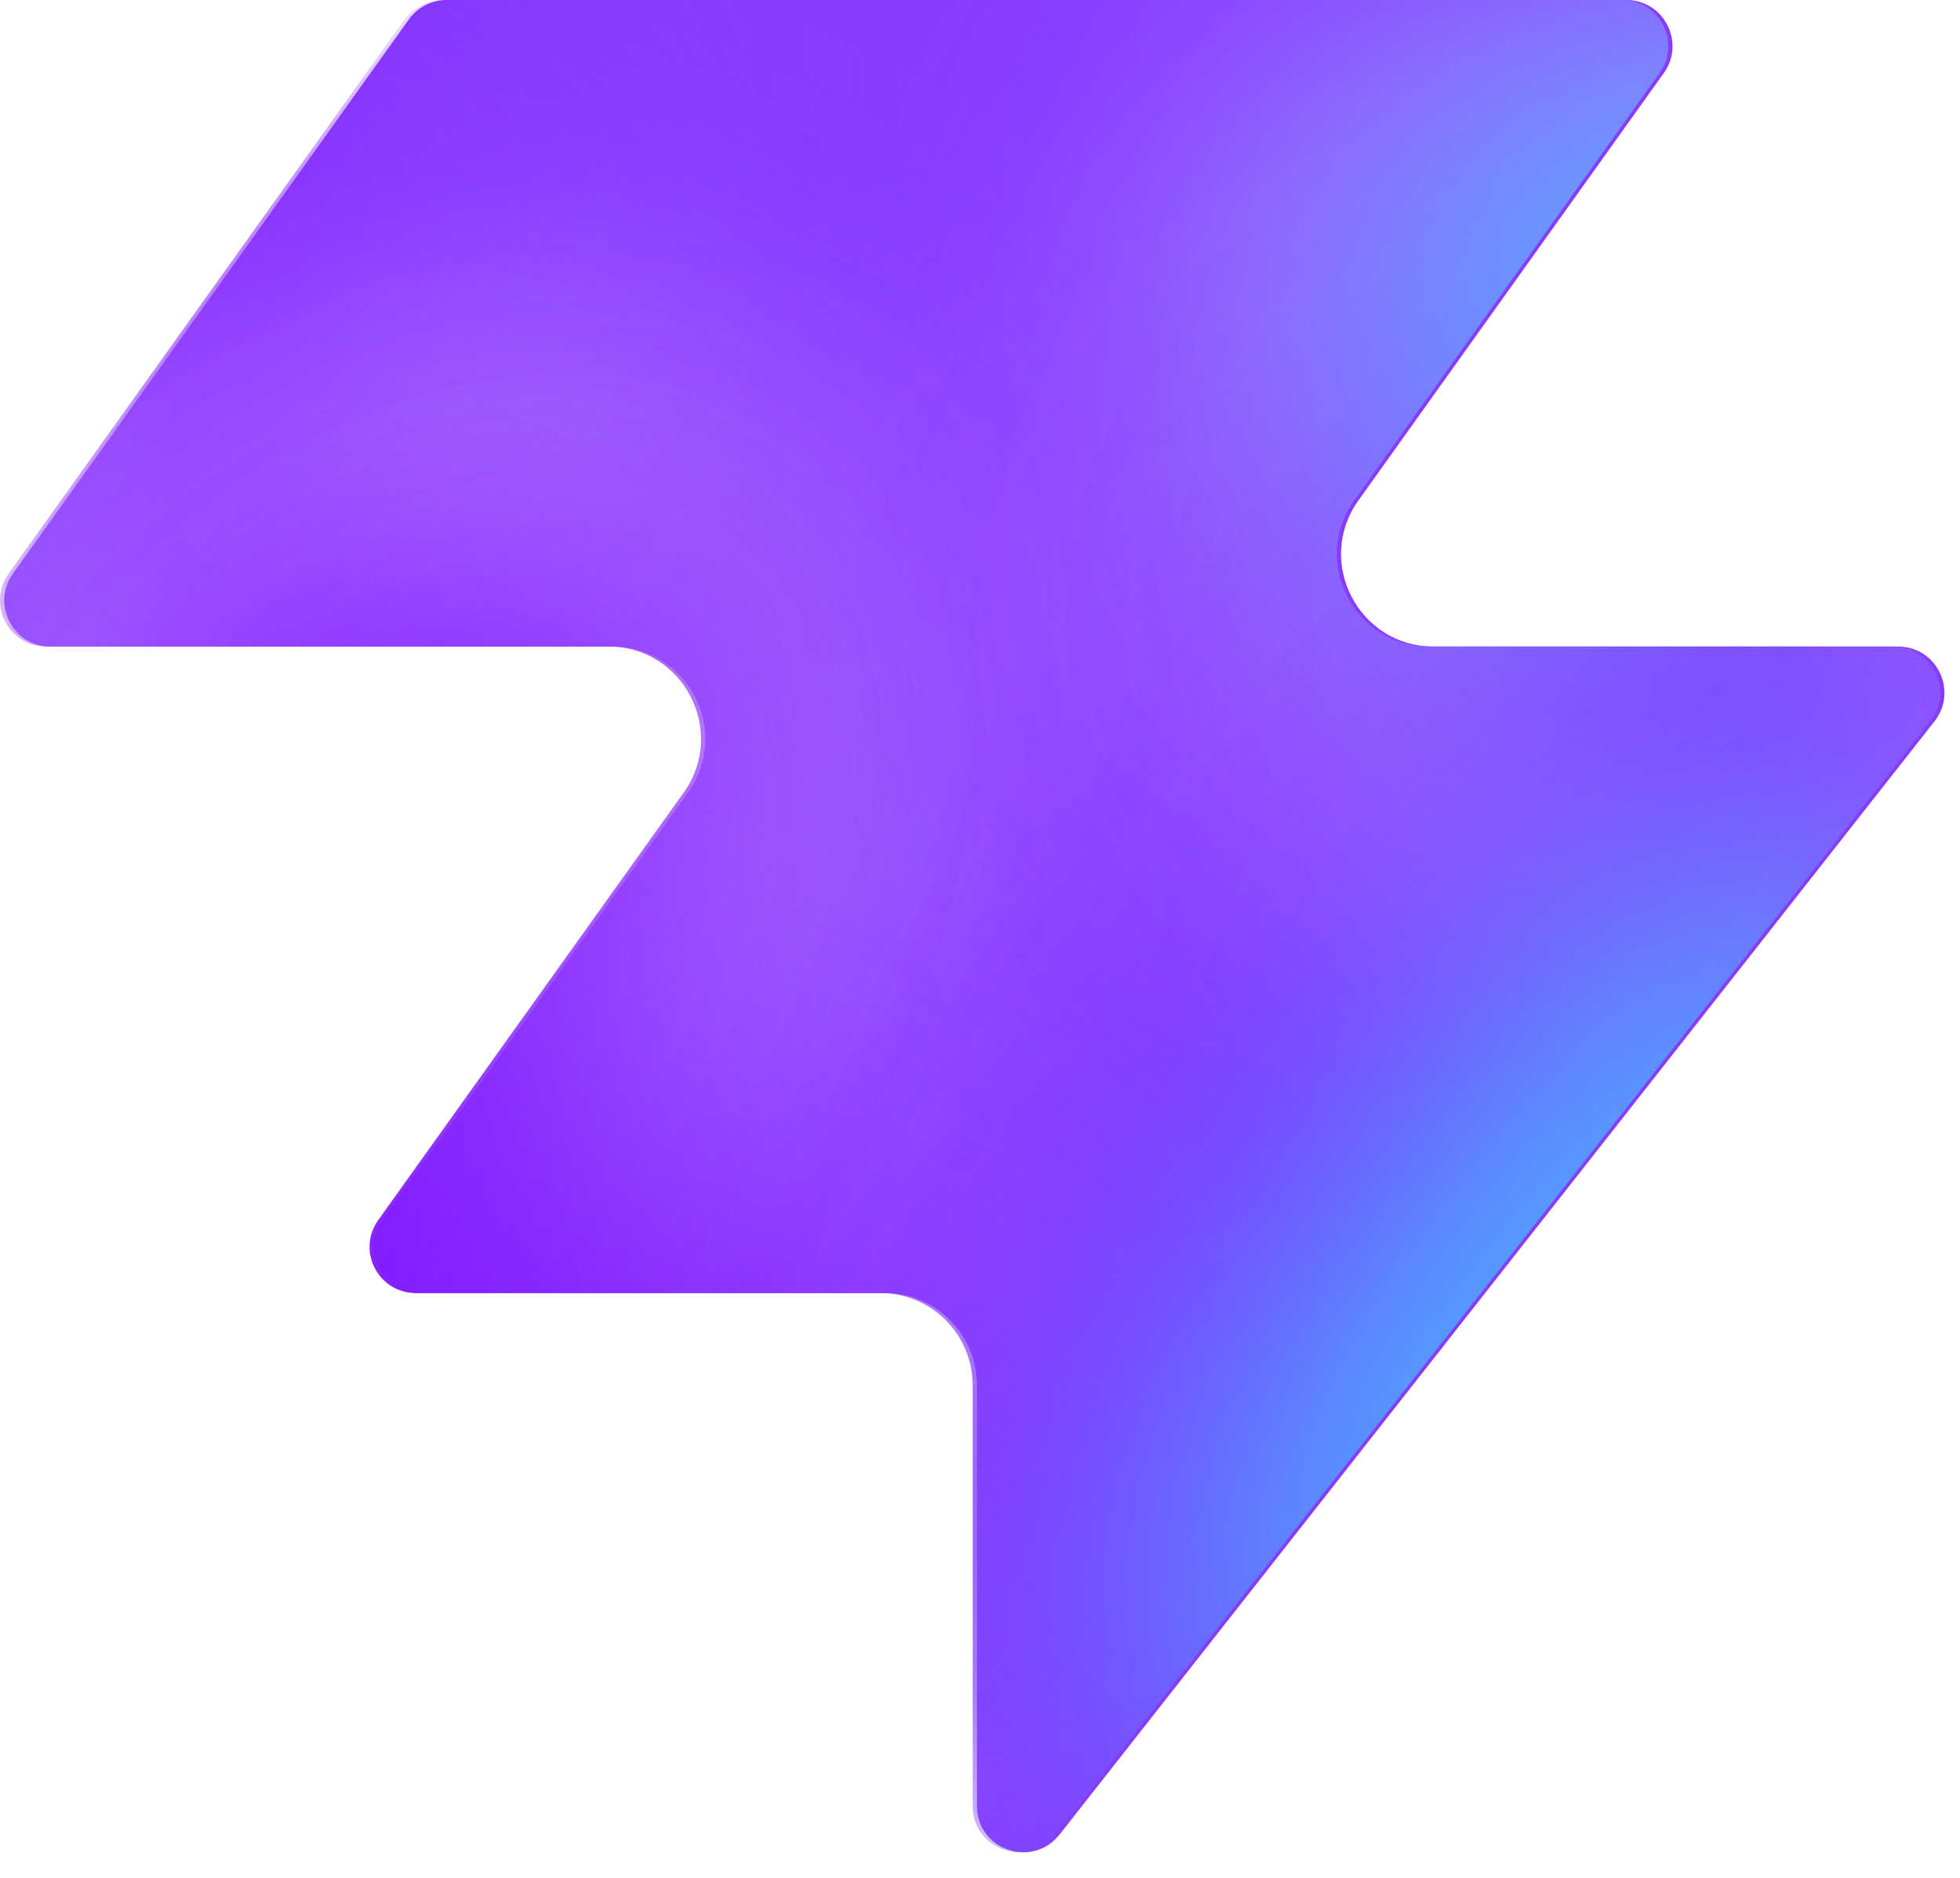
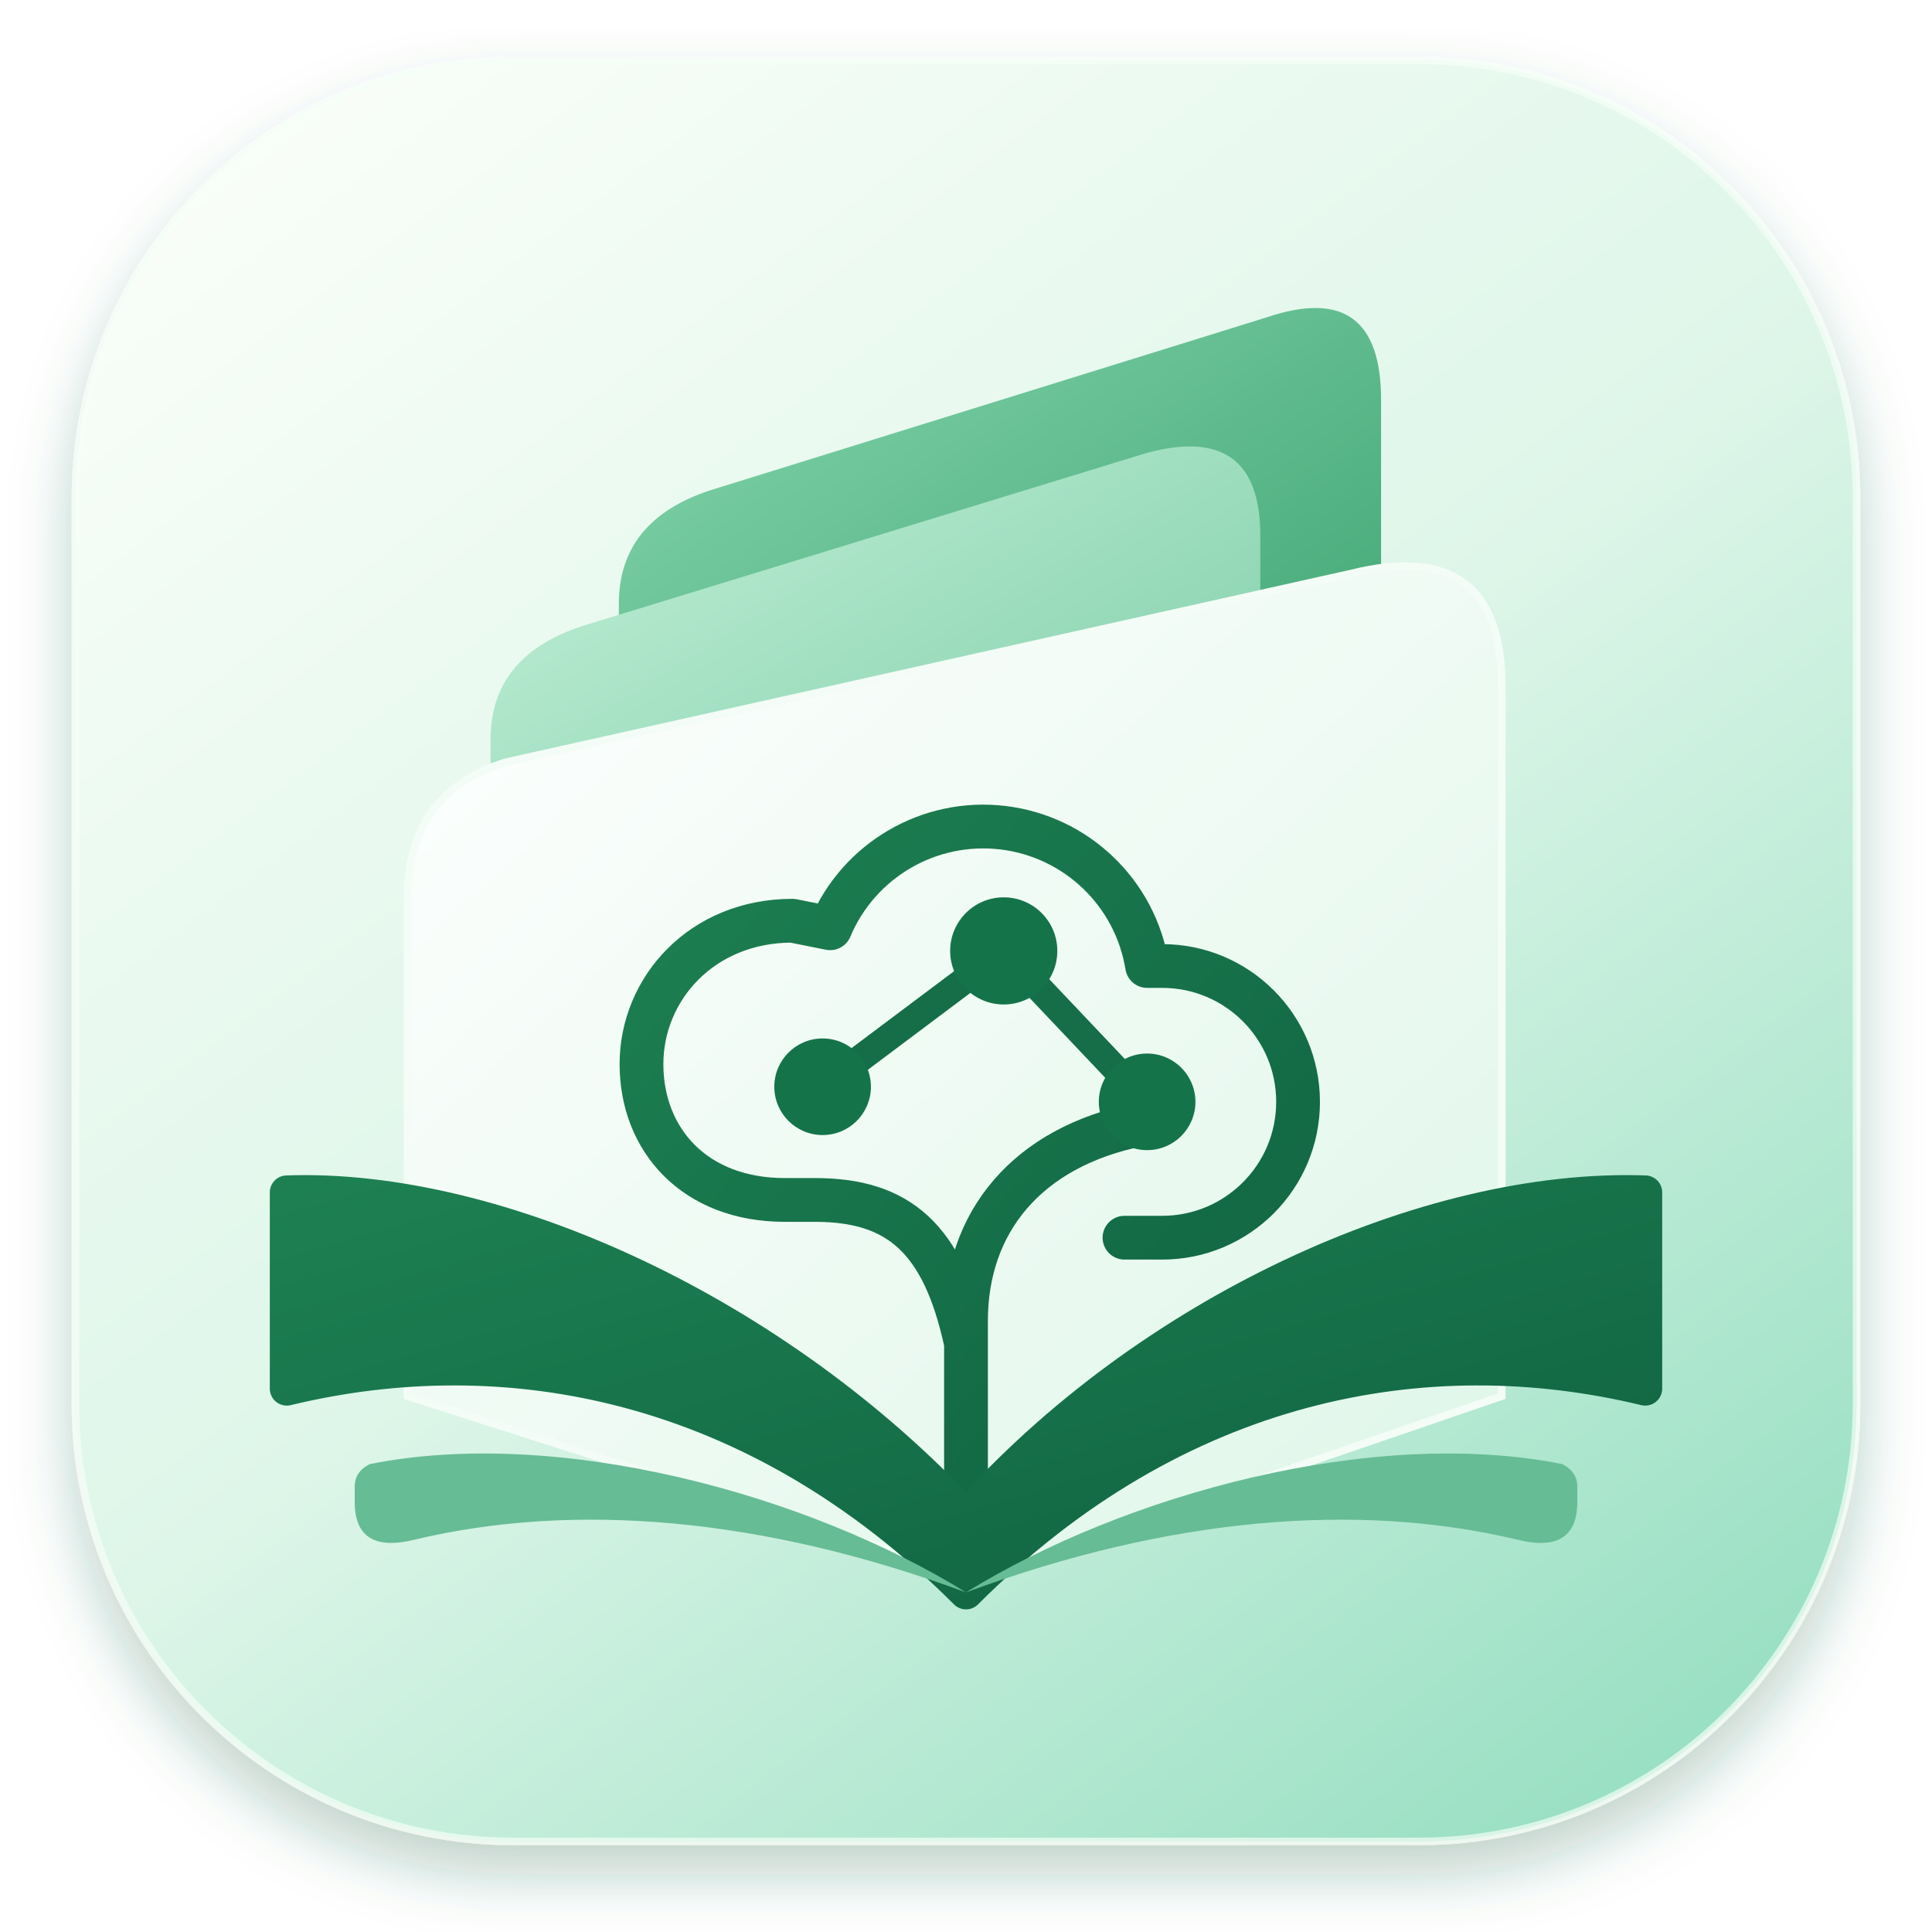
- <svg xmlns="http://www.w3.org/2000/svg" width="48" height="46" fill="none" viewBox="0 0 48 46">
-   <path fill="#863bff" d="M25.946 44.938c-.664.845-2.021.375-2.021-.698V33.937a2.26 2.26 0 0 0-2.262-2.262H10.287c-.92 0-1.456-1.04-.92-1.788l7.48-10.471c1.07-1.497 0-3.578-1.842-3.578H1.237c-.92 0-1.456-1.04-.92-1.788L10.013.474c.214-.297.556-.474.92-.474h28.894c.92 0 1.456 1.04.92 1.788l-7.48 10.471c-1.07 1.498 0 3.579 1.842 3.579h11.377c.943 0 1.473 1.088.89 1.83L25.947 44.94z" style="fill:#863bff;fill:color(display-p3 .525 .23 1);fill-opacity:1" />
-   <mask id="a" width="48" height="46" x="0" y="0" maskUnits="userSpaceOnUse" style="mask-type:alpha">
-     <path fill="#000" d="M25.842 44.938c-.664.844-2.021.375-2.021-.698V33.937a2.26 2.26 0 0 0-2.262-2.262H10.183c-.92 0-1.456-1.04-.92-1.788l7.48-10.471c1.07-1.498 0-3.579-1.842-3.579H1.133c-.92 0-1.456-1.04-.92-1.787L9.91.473c.214-.297.556-.474.92-.474h28.894c.92 0 1.456 1.04.92 1.788l-7.48 10.471c-1.07 1.498 0 3.578 1.842 3.578h11.377c.943 0 1.473 1.088.89 1.832L25.843 44.94z" style="fill:#000;fill-opacity:1" />
-   </mask>
-   <g mask="url(#a)">
-     <g filter="url(#b)">
-       <ellipse cx="5.508" cy="14.704" fill="#ede6ff" rx="5.508" ry="14.704" style="fill:#ede6ff;fill:color(display-p3 .927 .903 1);fill-opacity:1" transform="matrix(.00324 1 1 -.00324 -4.47 31.516)" />
-     </g>
-     <g filter="url(#c)">
-       <ellipse cx="10.399" cy="29.851" fill="#ede6ff" rx="10.399" ry="29.851" style="fill:#ede6ff;fill:color(display-p3 .927 .903 1);fill-opacity:1" transform="matrix(.00324 1 1 -.00324 -39.328 7.883)" />
-     </g>
-     <g filter="url(#d)">
-       <ellipse cx="5.508" cy="30.487" fill="#7e14ff" rx="5.508" ry="30.487" style="fill:#7e14ff;fill:color(display-p3 .492 .077 1);fill-opacity:1" transform="rotate(89.814 -25.913 -14.639)scale(1 -1)" />
-     </g>
-     <g filter="url(#e)">
-       <ellipse cx="5.508" cy="30.599" fill="#7e14ff" rx="5.508" ry="30.599" style="fill:#7e14ff;fill:color(display-p3 .492 .077 1);fill-opacity:1" transform="rotate(89.814 -32.644 -3.334)scale(1 -1)" />
-     </g>
-     <g filter="url(#f)">
-       <ellipse cx="5.508" cy="30.599" fill="#7e14ff" rx="5.508" ry="30.599" style="fill:#7e14ff;fill:color(display-p3 .492 .077 1);fill-opacity:1" transform="matrix(.00324 1 1 -.00324 -34.34 30.47)" />
-     </g>
-     <g filter="url(#g)">
-       <ellipse cx="14.072" cy="22.078" fill="#ede6ff" rx="14.072" ry="22.078" style="fill:#ede6ff;fill:color(display-p3 .927 .903 1);fill-opacity:1" transform="rotate(93.35 24.506 48.493)scale(-1 1)" />
-     </g>
-     <g filter="url(#h)">
-       <ellipse cx="3.47" cy="21.501" fill="#7e14ff" rx="3.47" ry="21.501" style="fill:#7e14ff;fill:color(display-p3 .492 .077 1);fill-opacity:1" transform="rotate(89.009 28.708 47.59)scale(-1 1)" />
-     </g>
-     <g filter="url(#i)">
-       <ellipse cx="3.47" cy="21.501" fill="#7e14ff" rx="3.47" ry="21.501" style="fill:#7e14ff;fill:color(display-p3 .492 .077 1);fill-opacity:1" transform="rotate(89.009 28.708 47.59)scale(-1 1)" />
-     </g>
-     <g filter="url(#j)">
-       <ellipse cx=".387" cy="8.972" fill="#7e14ff" rx="4.407" ry="29.108" style="fill:#7e14ff;fill:color(display-p3 .492 .077 1);fill-opacity:1" transform="rotate(39.51 .387 8.972)" />
-     </g>
-     <g filter="url(#k)">
-       <ellipse cx="47.523" cy="-6.092" fill="#7e14ff" rx="4.407" ry="29.108" style="fill:#7e14ff;fill:color(display-p3 .492 .077 1);fill-opacity:1" transform="rotate(37.892 47.523 -6.092)" />
-     </g>
-     <g filter="url(#l)">
-       <ellipse cx="41.412" cy="6.333" fill="#47bfff" rx="5.971" ry="9.665" style="fill:#47bfff;fill:color(display-p3 .28 .748 1);fill-opacity:1" transform="rotate(37.892 41.412 6.333)" />
-     </g>
-     <g filter="url(#m)">
-       <ellipse cx="-1.879" cy="38.332" fill="#7e14ff" rx="4.407" ry="29.108" style="fill:#7e14ff;fill:color(display-p3 .492 .077 1);fill-opacity:1" transform="rotate(37.892 -1.88 38.332)" />
-     </g>
-     <g filter="url(#n)">
-       <ellipse cx="-1.879" cy="38.332" fill="#7e14ff" rx="4.407" ry="29.108" style="fill:#7e14ff;fill:color(display-p3 .492 .077 1);fill-opacity:1" transform="rotate(37.892 -1.88 38.332)" />
-     </g>
-     <g filter="url(#o)">
-       <ellipse cx="35.651" cy="29.907" fill="#7e14ff" rx="4.407" ry="29.108" style="fill:#7e14ff;fill:color(display-p3 .492 .077 1);fill-opacity:1" transform="rotate(37.892 35.651 29.907)" />
-     </g>
-     <g filter="url(#p)">
-       <ellipse cx="38.418" cy="32.4" fill="#47bfff" rx="5.971" ry="15.297" style="fill:#47bfff;fill:color(display-p3 .28 .748 1);fill-opacity:1" transform="rotate(37.892 38.418 32.4)" />
-     </g>
-   </g>
+ <svg xmlns="http://www.w3.org/2000/svg" viewBox="0 0 256 256">
  <defs>
-     <filter id="b" width="60.045" height="41.654" x="-19.77" y="16.149" color-interpolation-filters="sRGB" filterUnits="userSpaceOnUse">
-       <feFlood flood-opacity="0" result="BackgroundImageFix" />
-       <feBlend in="SourceGraphic" in2="BackgroundImageFix" result="shape" />
-       <feGaussianBlur result="effect1_foregroundBlur_2002_17158" stdDeviation="7.659" />
-     </filter>
-     <filter id="c" width="90.34" height="51.437" x="-54.613" y="-7.533" color-interpolation-filters="sRGB" filterUnits="userSpaceOnUse">
-       <feFlood flood-opacity="0" result="BackgroundImageFix" />
-       <feBlend in="SourceGraphic" in2="BackgroundImageFix" result="shape" />
-       <feGaussianBlur result="effect1_foregroundBlur_2002_17158" stdDeviation="7.659" />
-     </filter>
-     <filter id="d" width="79.355" height="29.4" x="-49.64" y="2.03" color-interpolation-filters="sRGB" filterUnits="userSpaceOnUse">
-       <feFlood flood-opacity="0" result="BackgroundImageFix" />
-       <feBlend in="SourceGraphic" in2="BackgroundImageFix" result="shape" />
-       <feGaussianBlur result="effect1_foregroundBlur_2002_17158" stdDeviation="4.596" />
-     </filter>
-     <filter id="e" width="79.579" height="29.4" x="-45.045" y="20.029" color-interpolation-filters="sRGB" filterUnits="userSpaceOnUse">
-       <feFlood flood-opacity="0" result="BackgroundImageFix" />
-       <feBlend in="SourceGraphic" in2="BackgroundImageFix" result="shape" />
-       <feGaussianBlur result="effect1_foregroundBlur_2002_17158" stdDeviation="4.596" />
-     </filter>
-     <filter id="f" width="79.579" height="29.4" x="-43.513" y="21.178" color-interpolation-filters="sRGB" filterUnits="userSpaceOnUse">
-       <feFlood flood-opacity="0" result="BackgroundImageFix" />
-       <feBlend in="SourceGraphic" in2="BackgroundImageFix" result="shape" />
-       <feGaussianBlur result="effect1_foregroundBlur_2002_17158" stdDeviation="4.596" />
-     </filter>
-     <filter id="g" width="74.749" height="58.852" x="15.756" y="-17.901" color-interpolation-filters="sRGB" filterUnits="userSpaceOnUse">
-       <feFlood flood-opacity="0" result="BackgroundImageFix" />
-       <feBlend in="SourceGraphic" in2="BackgroundImageFix" result="shape" />
-       <feGaussianBlur result="effect1_foregroundBlur_2002_17158" stdDeviation="7.659" />
-     </filter>
-     <filter id="h" width="61.377" height="25.362" x="23.548" y="2.284" color-interpolation-filters="sRGB" filterUnits="userSpaceOnUse">
-       <feFlood flood-opacity="0" result="BackgroundImageFix" />
-       <feBlend in="SourceGraphic" in2="BackgroundImageFix" result="shape" />
-       <feGaussianBlur result="effect1_foregroundBlur_2002_17158" stdDeviation="4.596" />
-     </filter>
-     <filter id="i" width="61.377" height="25.362" x="23.548" y="2.284" color-interpolation-filters="sRGB" filterUnits="userSpaceOnUse">
-       <feFlood flood-opacity="0" result="BackgroundImageFix" />
-       <feBlend in="SourceGraphic" in2="BackgroundImageFix" result="shape" />
-       <feGaussianBlur result="effect1_foregroundBlur_2002_17158" stdDeviation="4.596" />
-     </filter>
-     <filter id="j" width="56.045" height="63.649" x="-27.636" y="-22.853" color-interpolation-filters="sRGB" filterUnits="userSpaceOnUse">
-       <feFlood flood-opacity="0" result="BackgroundImageFix" />
-       <feBlend in="SourceGraphic" in2="BackgroundImageFix" result="shape" />
-       <feGaussianBlur result="effect1_foregroundBlur_2002_17158" stdDeviation="4.596" />
-     </filter>
-     <filter id="k" width="54.814" height="64.646" x="20.116" y="-38.415" color-interpolation-filters="sRGB" filterUnits="userSpaceOnUse">
-       <feFlood flood-opacity="0" result="BackgroundImageFix" />
-       <feBlend in="SourceGraphic" in2="BackgroundImageFix" result="shape" />
-       <feGaussianBlur result="effect1_foregroundBlur_2002_17158" stdDeviation="4.596" />
-     </filter>
-     <filter id="l" width="33.541" height="35.313" x="24.641" y="-11.323" color-interpolation-filters="sRGB" filterUnits="userSpaceOnUse">
-       <feFlood flood-opacity="0" result="BackgroundImageFix" />
-       <feBlend in="SourceGraphic" in2="BackgroundImageFix" result="shape" />
-       <feGaussianBlur result="effect1_foregroundBlur_2002_17158" stdDeviation="4.596" />
-     </filter>
-     <filter id="m" width="54.814" height="64.646" x="-29.286" y="6.009" color-interpolation-filters="sRGB" filterUnits="userSpaceOnUse">
-       <feFlood flood-opacity="0" result="BackgroundImageFix" />
-       <feBlend in="SourceGraphic" in2="BackgroundImageFix" result="shape" />
-       <feGaussianBlur result="effect1_foregroundBlur_2002_17158" stdDeviation="4.596" />
-     </filter>
-     <filter id="n" width="54.814" height="64.646" x="-29.286" y="6.009" color-interpolation-filters="sRGB" filterUnits="userSpaceOnUse">
-       <feFlood flood-opacity="0" result="BackgroundImageFix" />
-       <feBlend in="SourceGraphic" in2="BackgroundImageFix" result="shape" />
-       <feGaussianBlur result="effect1_foregroundBlur_2002_17158" stdDeviation="4.596" />
-     </filter>
-     <filter id="o" width="54.814" height="64.646" x="8.244" y="-2.416" color-interpolation-filters="sRGB" filterUnits="userSpaceOnUse">
-       <feFlood flood-opacity="0" result="BackgroundImageFix" />
-       <feBlend in="SourceGraphic" in2="BackgroundImageFix" result="shape" />
-       <feGaussianBlur result="effect1_foregroundBlur_2002_17158" stdDeviation="4.596" />
-     </filter>
-     <filter id="p" width="39.409" height="43.623" x="18.713" y="10.588" color-interpolation-filters="sRGB" filterUnits="userSpaceOnUse">
-       <feFlood flood-opacity="0" result="BackgroundImageFix" />
-       <feBlend in="SourceGraphic" in2="BackgroundImageFix" result="shape" />
-       <feGaussianBlur result="effect1_foregroundBlur_2002_17158" stdDeviation="4.596" />
+     <linearGradient id="case" x1=".13" y1="0" x2=".88" y2="1" gradientUnits="objectBoundingBox">
+       <stop stop-color="#fafef9" />
+       <stop offset=".5" stop-color="#def6e9" />
+       <stop offset="1" stop-color="#95dec1" />
+     </linearGradient>
+     <linearGradient id="rear" x2=".8" y2="1">
+       <stop stop-color="#86d6ae" />
+       <stop offset="1" stop-color="#369e6b" />
+     </linearGradient>
+     <linearGradient id="middle" x2=".7" y2="1">
+       <stop stop-color="#c5f1d9" />
+       <stop offset="1" stop-color="#71c7a0" />
+     </linearGradient>
+     <linearGradient id="front" x2="1" y2="1">
+       <stop stop-color="#fff" />
+       <stop offset="1" stop-color="#def6e8" />
+     </linearGradient>
+     <linearGradient id="ink" x2="1" y2="1">
+       <stop stop-color="#1d8052" />
+       <stop offset="1" stop-color="#0f6240" />
+     </linearGradient>
+     <filter id="shadow" x="-.2" y="-.2" width="1.4" height="1.45">
+       <feDropShadow dx="0" dy="4" stdDeviation="4" flood-color="#196a4c" flood-opacity=".29" />
    </filter>
  </defs>
+   <rect x="10" y="8" width="236" height="236" rx="58" fill="url(#case)" stroke="#f5fff9" stroke-opacity=".68" filter="url(#shadow)" />
+   <path d="M82 132V80q0-11 12-15l74-23q15-5 15 11v79Z" fill="url(#rear)" />
+   <path d="M65 150V98q0-11 12-15l75-23q15-4 15 11v79Z" fill="url(#middle)" />
+   <path d="M54 185v-66q0-14 13-18l112-25q20-5 20 15v94l-70 24Z" fill="url(#front)" stroke="#f4fcf7" />
+   <path d="M128 204v-29c0-13 8-23 23-26m-23 29c-3-14-9-19-20-19h-4c-12 0-19-8-19-18s8-19 20-19l5 1a22 22 0 0 1 42 5h2a18 18 0 0 1 0 36h-5" fill="none" stroke="url(#ink)" stroke-width="5.8" stroke-linecap="round" stroke-linejoin="round" />
+   <path d="m109 144 24-18 18 19" fill="none" stroke="#156e47" stroke-width="3.6" />
+   <path d="M38 158c28-1 65 16 90 43 24-27 61-44 90-43v26c-29-7-62-1-90 27-28-28-61-34-90-27Z" fill="url(#ink)" stroke="url(#ink)" stroke-width="4.5" stroke-linejoin="round" />
+   <path d="M49 194c25-5 58 4 79 17-27-10-52-12-73-7q-8 2-8-5v-2q0-2 2-3Zm158 0c-25-5-58 4-79 17 27-10 52-12 73-7q8 2 8-5v-2q0-2-2-3Z" fill="#66bc94" />
+   <g fill="#15734a">
+     <circle cx="109" cy="144" r="6.4" />
+     <circle cx="133" cy="126" r="7.1" />
+     <circle cx="152" cy="146" r="6.4" />
+   </g>
</svg>
